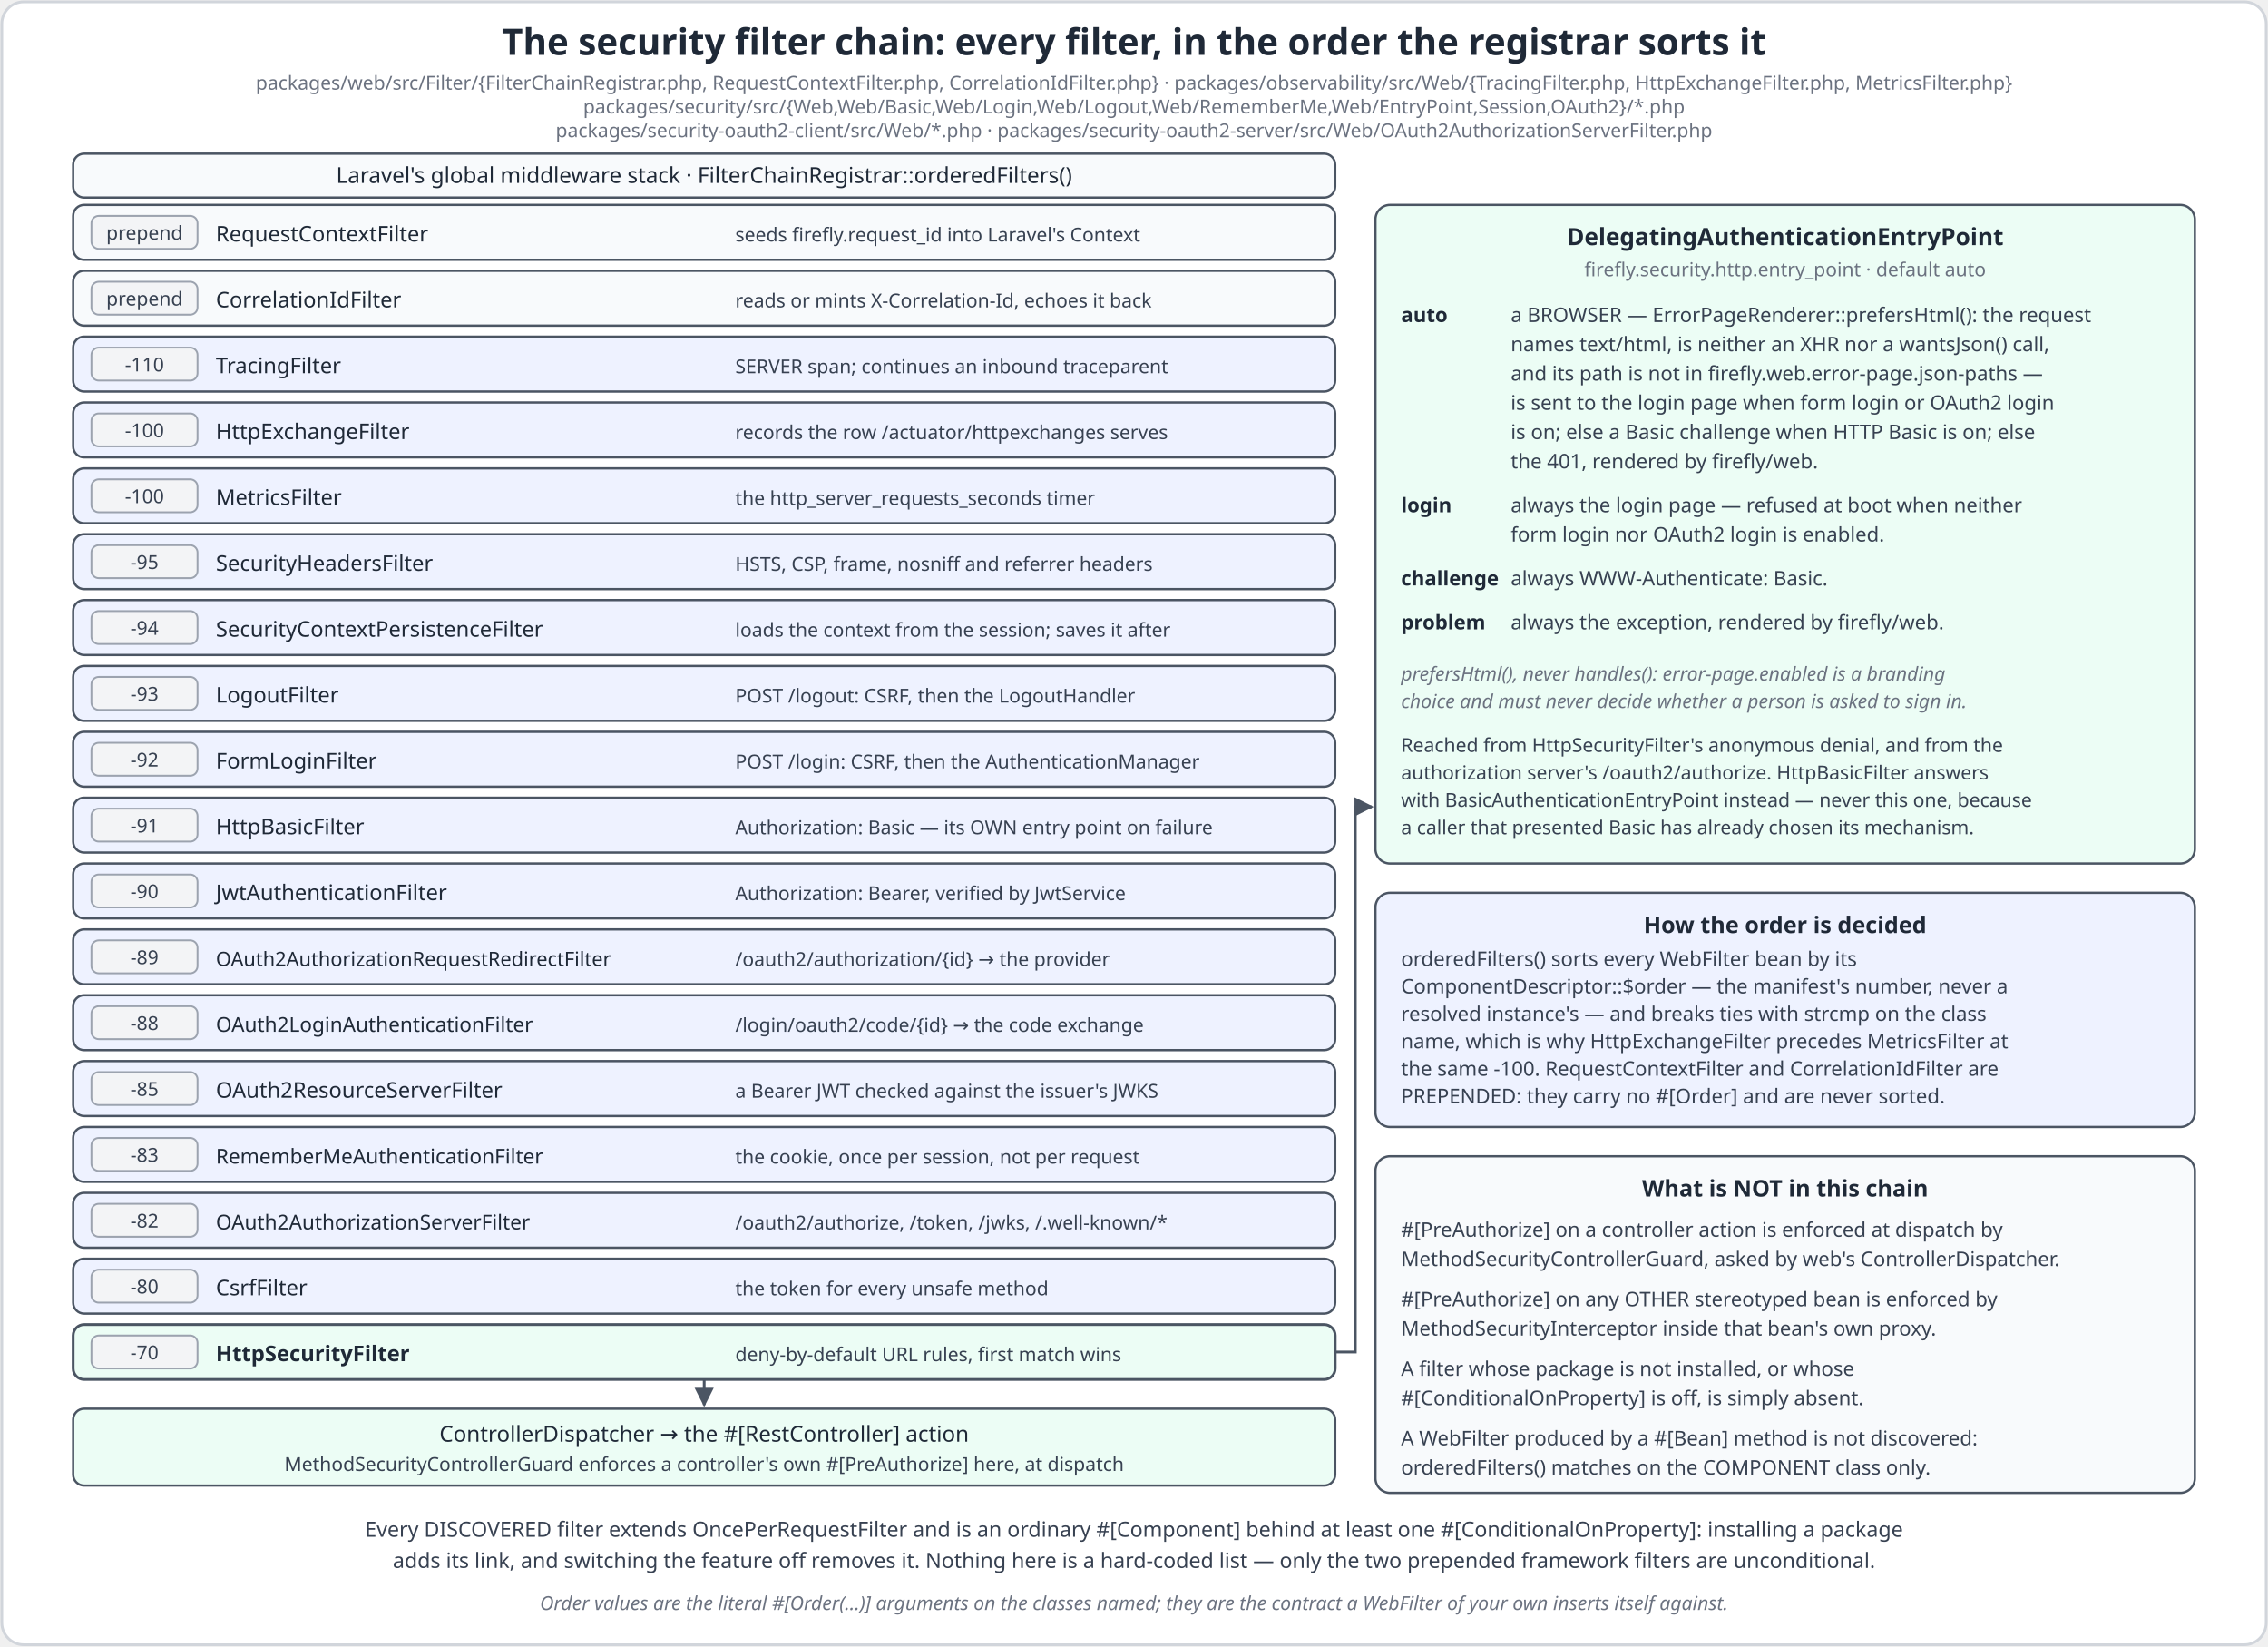
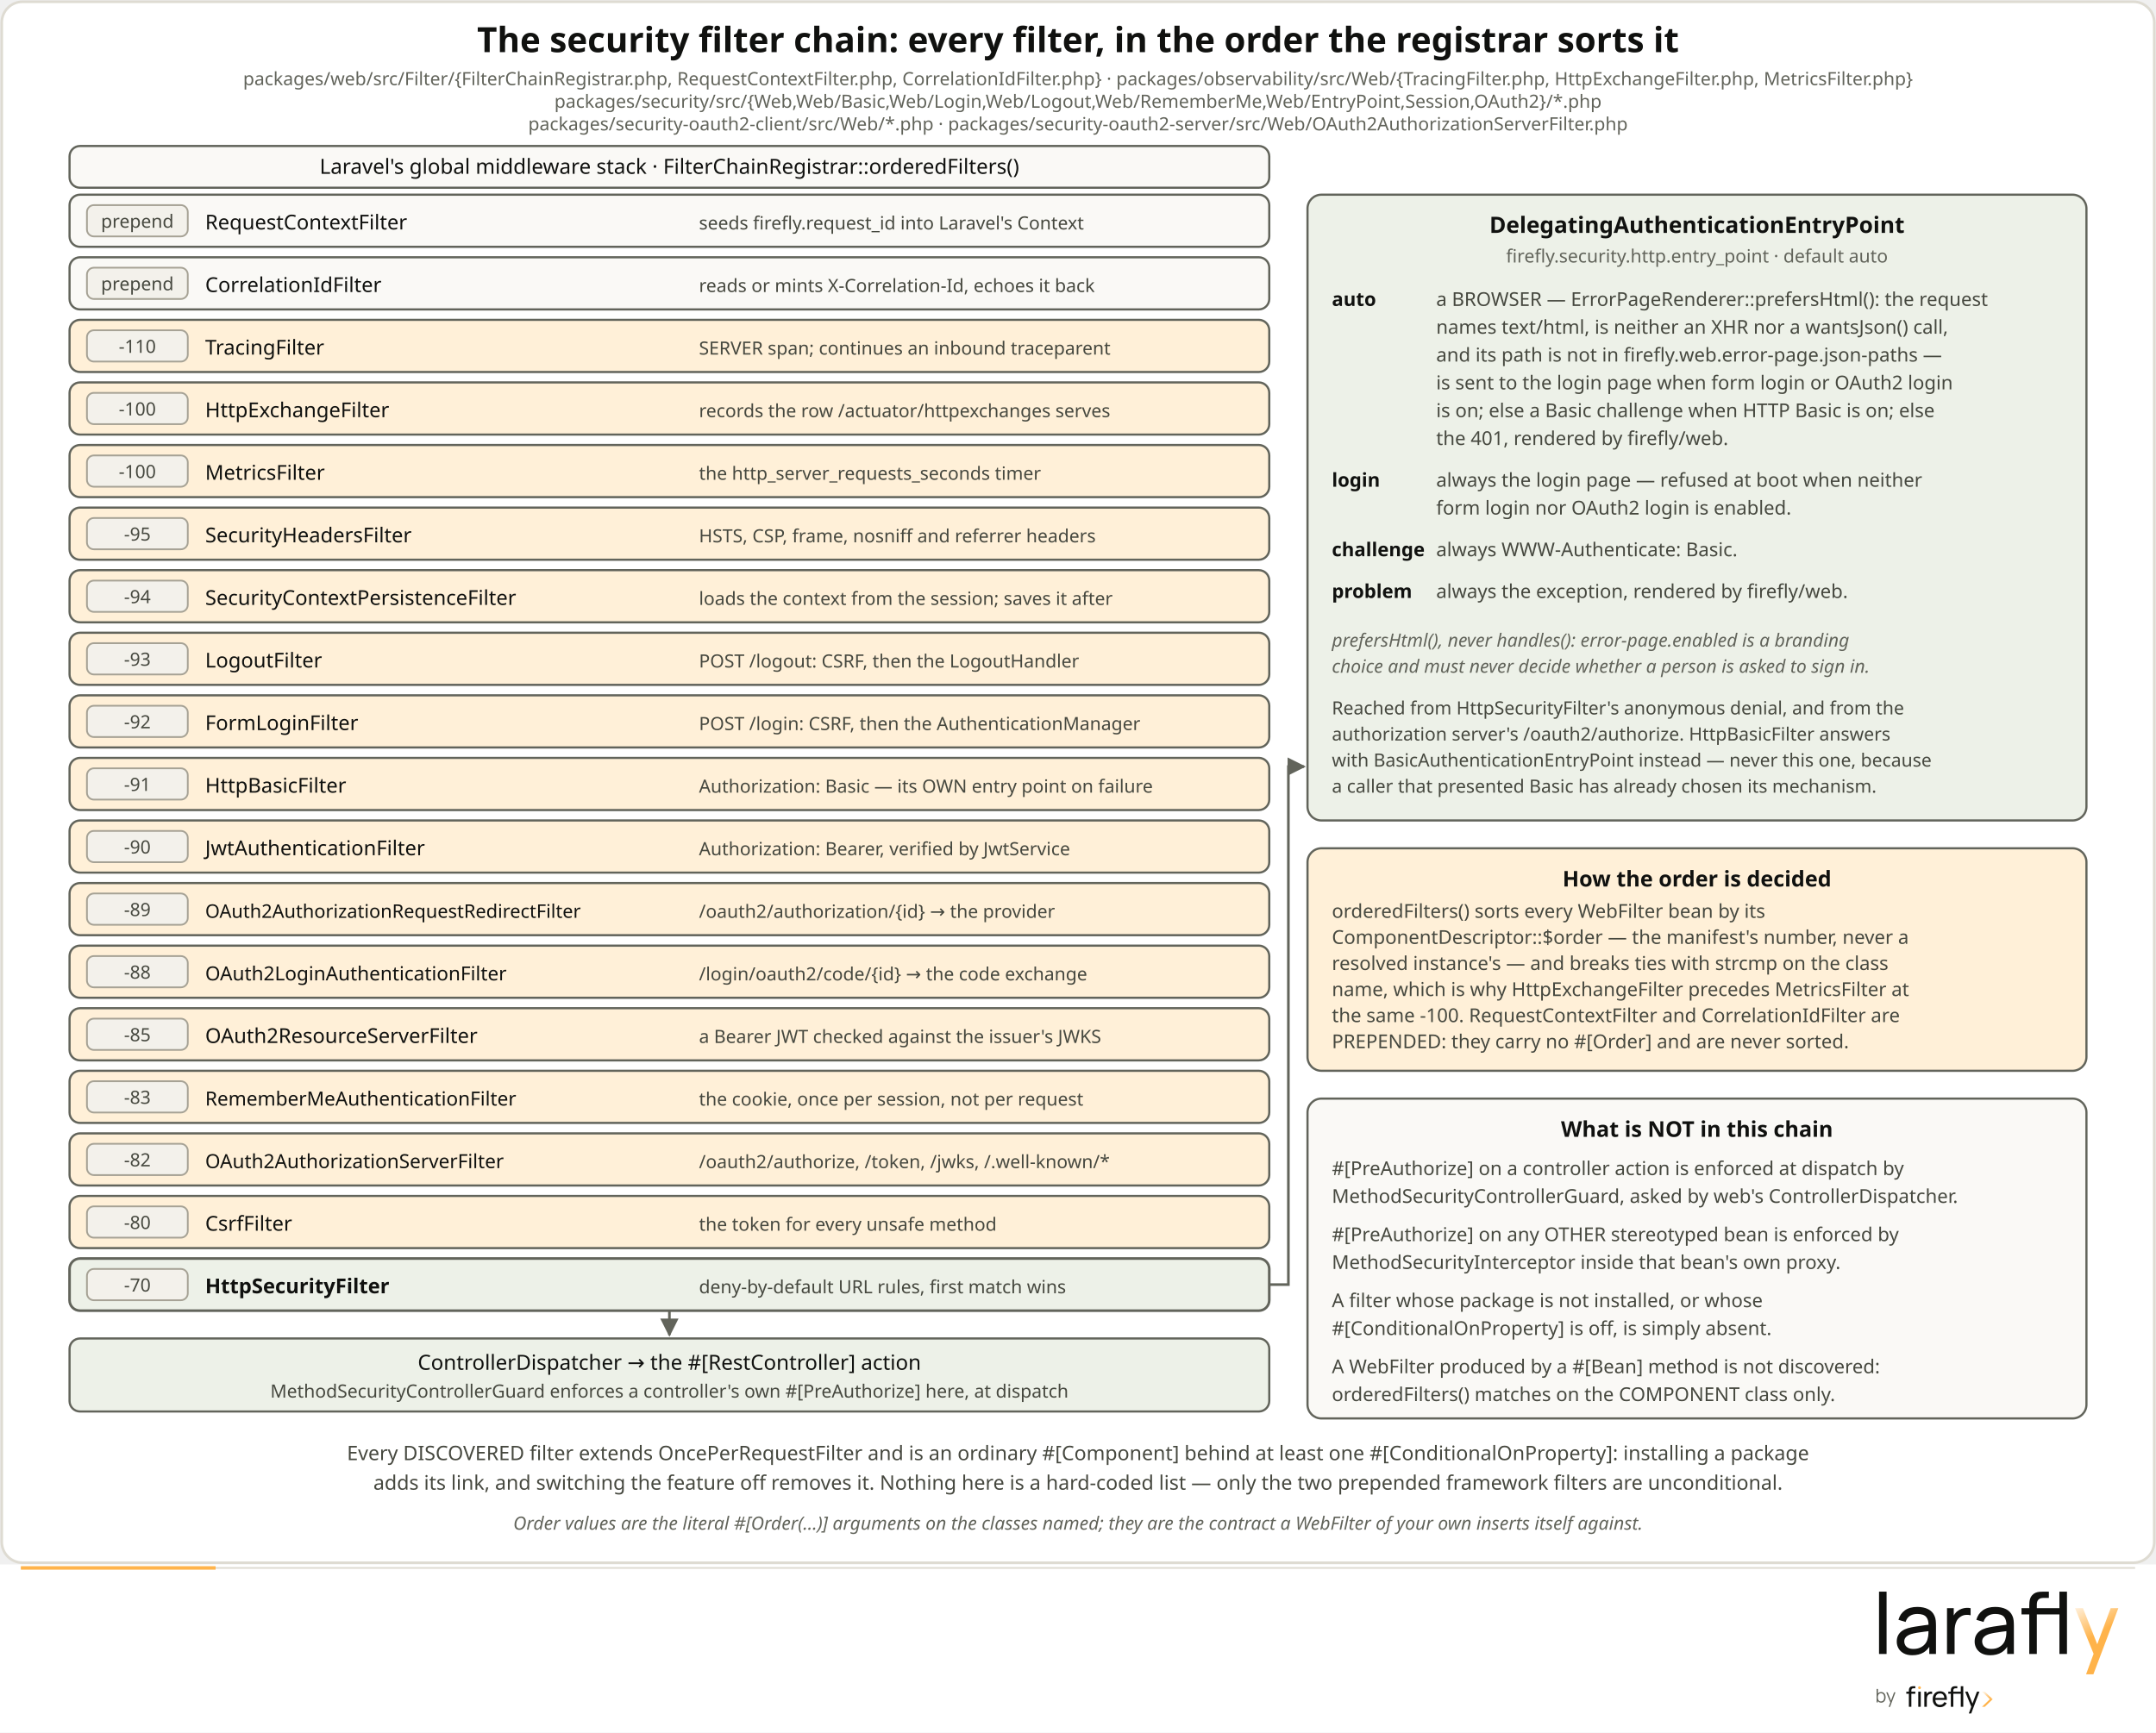
- <svg xmlns="http://www.w3.org/2000/svg" viewBox="0 0 1240 900" font-family="sans-serif">
+ <svg xmlns="http://www.w3.org/2000/svg" viewBox="0 0 1240 996.72" font-family="sans-serif" data-original-view-box="0 0 1240 900">
  <defs>
    <marker id="sfc-arrow" viewBox="0 0 10 10" refX="9" refY="5" markerWidth="7" markerHeight="7" orient="auto-start-reverse">
-       <path d="M0,0 L10,5 L0,10 z" fill="#4b5563" />
+       <path d="M0,0 L10,5 L0,10 z" fill="#62645b" />
    </marker>
  </defs>
-   <rect x="1" y="1" width="1238" height="898" rx="12" fill="#ffffff" stroke="#d1d5db" stroke-width="1.5" />
-   <text x="620" y="30" text-anchor="middle" font-size="20" font-weight="bold" fill="#1f2937">The security filter chain: every filter, in the order the registrar sorts it</text>
-   <text x="620" y="49" text-anchor="middle" font-size="10.5" fill="#6b7280">packages/web/src/Filter/{FilterChainRegistrar.php, RequestContextFilter.php, CorrelationIdFilter.php} · packages/observability/src/Web/{TracingFilter.php, HttpExchangeFilter.php, MetricsFilter.php}</text>
-   <text x="620" y="62" text-anchor="middle" font-size="10.5" fill="#6b7280">packages/security/src/{Web,Web/Basic,Web/Login,Web/Logout,Web/RememberMe,Web/EntryPoint,Session,OAuth2}/*.php</text>
-   <text x="620" y="75" text-anchor="middle" font-size="10.5" fill="#6b7280">packages/security-oauth2-client/src/Web/*.php · packages/security-oauth2-server/src/Web/OAuth2AuthorizationServerFilter.php</text>
-   <rect x="40" y="84" width="690" height="24" rx="6" fill="#f8fafc" stroke="#4b5563" stroke-width="1.25" />
-   <text x="385" y="100" text-anchor="middle" font-size="12" fill="#1f2937">Laravel's global middleware stack · FilterChainRegistrar::orderedFilters()</text>
-   <g font-size="11.8" fill="#1f2937">
-     <rect x="40" y="112" width="690" height="30" rx="6" fill="#f8fafc" stroke="#4b5563" stroke-width="1.25" />
-     <rect x="50" y="118" width="58" height="18" rx="4" fill="#f3f4f6" stroke="#9ca3af" />
-     <text x="79" y="131" text-anchor="middle" font-size="10.5" fill="#374151">prepend</text>
+   <rect x="1" y="1" width="1238" height="898" rx="12" fill="#ffffff" stroke="#dedbd2" stroke-width="1.5" />
+   <text x="620" y="30" text-anchor="middle" font-size="20" font-weight="bold" fill="#10110f">The security filter chain: every filter, in the order the registrar sorts it</text>
+   <text x="620" y="49" text-anchor="middle" font-size="10.5" fill="#62645b">packages/web/src/Filter/{FilterChainRegistrar.php, RequestContextFilter.php, CorrelationIdFilter.php} · packages/observability/src/Web/{TracingFilter.php, HttpExchangeFilter.php, MetricsFilter.php}</text>
+   <text x="620" y="62" text-anchor="middle" font-size="10.5" fill="#62645b">packages/security/src/{Web,Web/Basic,Web/Login,Web/Logout,Web/RememberMe,Web/EntryPoint,Session,OAuth2}/*.php</text>
+   <text x="620" y="75" text-anchor="middle" font-size="10.5" fill="#62645b">packages/security-oauth2-client/src/Web/*.php · packages/security-oauth2-server/src/Web/OAuth2AuthorizationServerFilter.php</text>
+   <rect x="40" y="84" width="690" height="24" rx="6" fill="#faf9f6" stroke="#62645b" stroke-width="1.25" />
+   <text x="385" y="100" text-anchor="middle" font-size="12" fill="#10110f">Laravel's global middleware stack · FilterChainRegistrar::orderedFilters()</text>
+   <g font-size="11.8" fill="#10110f">
+     <rect x="40" y="112" width="690" height="30" rx="6" fill="#faf9f6" stroke="#62645b" stroke-width="1.25" />
+     <rect x="50" y="118" width="58" height="18" rx="4" fill="#f3f1eb" stroke="#a6a295" />
+     <text x="79" y="131" text-anchor="middle" font-size="10.5" fill="#46483f">prepend</text>
    <text x="118" y="132" font-size="11.8">RequestContextFilter</text>
-     <text x="402" y="132" font-size="10.5" fill="#374151">seeds firefly.request_id into Laravel's Context</text>
-     <rect x="40" y="148" width="690" height="30" rx="6" fill="#f8fafc" stroke="#4b5563" stroke-width="1.25" />
-     <rect x="50" y="154" width="58" height="18" rx="4" fill="#f3f4f6" stroke="#9ca3af" />
-     <text x="79" y="167" text-anchor="middle" font-size="10.5" fill="#374151">prepend</text>
+     <text x="402" y="132" font-size="10.5" fill="#46483f">seeds firefly.request_id into Laravel's Context</text>
+     <rect x="40" y="148" width="690" height="30" rx="6" fill="#faf9f6" stroke="#62645b" stroke-width="1.25" />
+     <rect x="50" y="154" width="58" height="18" rx="4" fill="#f3f1eb" stroke="#a6a295" />
+     <text x="79" y="167" text-anchor="middle" font-size="10.5" fill="#46483f">prepend</text>
    <text x="118" y="168" font-size="11.8">CorrelationIdFilter</text>
-     <text x="402" y="168" font-size="10.5" fill="#374151">reads or mints X-Correlation-Id, echoes it back</text>
-     <rect x="40" y="184" width="690" height="30" rx="6" fill="#eef2ff" stroke="#4b5563" stroke-width="1.25" />
-     <rect x="50" y="190" width="58" height="18" rx="4" fill="#f3f4f6" stroke="#9ca3af" />
-     <text x="79" y="203" text-anchor="middle" font-size="10.5" fill="#374151">-110</text>
+     <text x="402" y="168" font-size="10.5" fill="#46483f">reads or mints X-Correlation-Id, echoes it back</text>
+     <rect x="40" y="184" width="690" height="30" rx="6" fill="#fff0d8" stroke="#62645b" stroke-width="1.25" />
+     <rect x="50" y="190" width="58" height="18" rx="4" fill="#f3f1eb" stroke="#a6a295" />
+     <text x="79" y="203" text-anchor="middle" font-size="10.5" fill="#46483f">-110</text>
    <text x="118" y="204" font-size="11.8">TracingFilter</text>
-     <text x="402" y="204" font-size="10.5" fill="#374151">SERVER span; continues an inbound traceparent</text>
-     <rect x="40" y="220" width="690" height="30" rx="6" fill="#eef2ff" stroke="#4b5563" stroke-width="1.25" />
-     <rect x="50" y="226" width="58" height="18" rx="4" fill="#f3f4f6" stroke="#9ca3af" />
-     <text x="79" y="239" text-anchor="middle" font-size="10.5" fill="#374151">-100</text>
+     <text x="402" y="204" font-size="10.5" fill="#46483f">SERVER span; continues an inbound traceparent</text>
+     <rect x="40" y="220" width="690" height="30" rx="6" fill="#fff0d8" stroke="#62645b" stroke-width="1.25" />
+     <rect x="50" y="226" width="58" height="18" rx="4" fill="#f3f1eb" stroke="#a6a295" />
+     <text x="79" y="239" text-anchor="middle" font-size="10.5" fill="#46483f">-100</text>
    <text x="118" y="240" font-size="11.8">HttpExchangeFilter</text>
-     <text x="402" y="240" font-size="10.5" fill="#374151">records the row /actuator/httpexchanges serves</text>
-     <rect x="40" y="256" width="690" height="30" rx="6" fill="#eef2ff" stroke="#4b5563" stroke-width="1.25" />
-     <rect x="50" y="262" width="58" height="18" rx="4" fill="#f3f4f6" stroke="#9ca3af" />
-     <text x="79" y="275" text-anchor="middle" font-size="10.5" fill="#374151">-100</text>
+     <text x="402" y="240" font-size="10.5" fill="#46483f">records the row /actuator/httpexchanges serves</text>
+     <rect x="40" y="256" width="690" height="30" rx="6" fill="#fff0d8" stroke="#62645b" stroke-width="1.25" />
+     <rect x="50" y="262" width="58" height="18" rx="4" fill="#f3f1eb" stroke="#a6a295" />
+     <text x="79" y="275" text-anchor="middle" font-size="10.5" fill="#46483f">-100</text>
    <text x="118" y="276" font-size="11.8">MetricsFilter</text>
-     <text x="402" y="276" font-size="10.5" fill="#374151">the http_server_requests_seconds timer</text>
-     <rect x="40" y="292" width="690" height="30" rx="6" fill="#eef2ff" stroke="#4b5563" stroke-width="1.25" />
-     <rect x="50" y="298" width="58" height="18" rx="4" fill="#f3f4f6" stroke="#9ca3af" />
-     <text x="79" y="311" text-anchor="middle" font-size="10.5" fill="#374151">-95</text>
+     <text x="402" y="276" font-size="10.5" fill="#46483f">the http_server_requests_seconds timer</text>
+     <rect x="40" y="292" width="690" height="30" rx="6" fill="#fff0d8" stroke="#62645b" stroke-width="1.25" />
+     <rect x="50" y="298" width="58" height="18" rx="4" fill="#f3f1eb" stroke="#a6a295" />
+     <text x="79" y="311" text-anchor="middle" font-size="10.5" fill="#46483f">-95</text>
    <text x="118" y="312" font-size="11.8">SecurityHeadersFilter</text>
-     <text x="402" y="312" font-size="10.5" fill="#374151">HSTS, CSP, frame, nosniff and referrer headers</text>
-     <rect x="40" y="328" width="690" height="30" rx="6" fill="#eef2ff" stroke="#4b5563" stroke-width="1.25" />
-     <rect x="50" y="334" width="58" height="18" rx="4" fill="#f3f4f6" stroke="#9ca3af" />
-     <text x="79" y="347" text-anchor="middle" font-size="10.5" fill="#374151">-94</text>
+     <text x="402" y="312" font-size="10.5" fill="#46483f">HSTS, CSP, frame, nosniff and referrer headers</text>
+     <rect x="40" y="328" width="690" height="30" rx="6" fill="#fff0d8" stroke="#62645b" stroke-width="1.25" />
+     <rect x="50" y="334" width="58" height="18" rx="4" fill="#f3f1eb" stroke="#a6a295" />
+     <text x="79" y="347" text-anchor="middle" font-size="10.5" fill="#46483f">-94</text>
    <text x="118" y="348" font-size="11.8">SecurityContextPersistenceFilter</text>
-     <text x="402" y="348" font-size="10.5" fill="#374151">loads the context from the session; saves it after</text>
-     <rect x="40" y="364" width="690" height="30" rx="6" fill="#eef2ff" stroke="#4b5563" stroke-width="1.25" />
-     <rect x="50" y="370" width="58" height="18" rx="4" fill="#f3f4f6" stroke="#9ca3af" />
-     <text x="79" y="383" text-anchor="middle" font-size="10.5" fill="#374151">-93</text>
+     <text x="402" y="348" font-size="10.5" fill="#46483f">loads the context from the session; saves it after</text>
+     <rect x="40" y="364" width="690" height="30" rx="6" fill="#fff0d8" stroke="#62645b" stroke-width="1.25" />
+     <rect x="50" y="370" width="58" height="18" rx="4" fill="#f3f1eb" stroke="#a6a295" />
+     <text x="79" y="383" text-anchor="middle" font-size="10.5" fill="#46483f">-93</text>
    <text x="118" y="384" font-size="11.8">LogoutFilter</text>
-     <text x="402" y="384" font-size="10.5" fill="#374151">POST /logout: CSRF, then the LogoutHandler</text>
-     <rect x="40" y="400" width="690" height="30" rx="6" fill="#eef2ff" stroke="#4b5563" stroke-width="1.25" />
-     <rect x="50" y="406" width="58" height="18" rx="4" fill="#f3f4f6" stroke="#9ca3af" />
-     <text x="79" y="419" text-anchor="middle" font-size="10.5" fill="#374151">-92</text>
+     <text x="402" y="384" font-size="10.5" fill="#46483f">POST /logout: CSRF, then the LogoutHandler</text>
+     <rect x="40" y="400" width="690" height="30" rx="6" fill="#fff0d8" stroke="#62645b" stroke-width="1.25" />
+     <rect x="50" y="406" width="58" height="18" rx="4" fill="#f3f1eb" stroke="#a6a295" />
+     <text x="79" y="419" text-anchor="middle" font-size="10.5" fill="#46483f">-92</text>
    <text x="118" y="420" font-size="11.8">FormLoginFilter</text>
-     <text x="402" y="420" font-size="10.5" fill="#374151">POST /login: CSRF, then the AuthenticationManager</text>
-     <rect x="40" y="436" width="690" height="30" rx="6" fill="#eef2ff" stroke="#4b5563" stroke-width="1.25" />
-     <rect x="50" y="442" width="58" height="18" rx="4" fill="#f3f4f6" stroke="#9ca3af" />
-     <text x="79" y="455" text-anchor="middle" font-size="10.5" fill="#374151">-91</text>
+     <text x="402" y="420" font-size="10.5" fill="#46483f">POST /login: CSRF, then the AuthenticationManager</text>
+     <rect x="40" y="436" width="690" height="30" rx="6" fill="#fff0d8" stroke="#62645b" stroke-width="1.25" />
+     <rect x="50" y="442" width="58" height="18" rx="4" fill="#f3f1eb" stroke="#a6a295" />
+     <text x="79" y="455" text-anchor="middle" font-size="10.5" fill="#46483f">-91</text>
    <text x="118" y="456" font-size="11.8">HttpBasicFilter</text>
-     <text x="402" y="456" font-size="10.5" fill="#374151">Authorization: Basic — its OWN entry point on failure</text>
-     <rect x="40" y="472" width="690" height="30" rx="6" fill="#eef2ff" stroke="#4b5563" stroke-width="1.25" />
-     <rect x="50" y="478" width="58" height="18" rx="4" fill="#f3f4f6" stroke="#9ca3af" />
-     <text x="79" y="491" text-anchor="middle" font-size="10.5" fill="#374151">-90</text>
+     <text x="402" y="456" font-size="10.5" fill="#46483f">Authorization: Basic — its OWN entry point on failure</text>
+     <rect x="40" y="472" width="690" height="30" rx="6" fill="#fff0d8" stroke="#62645b" stroke-width="1.25" />
+     <rect x="50" y="478" width="58" height="18" rx="4" fill="#f3f1eb" stroke="#a6a295" />
+     <text x="79" y="491" text-anchor="middle" font-size="10.5" fill="#46483f">-90</text>
    <text x="118" y="492" font-size="11.8">JwtAuthenticationFilter</text>
-     <text x="402" y="492" font-size="10.5" fill="#374151">Authorization: Bearer, verified by JwtService</text>
-     <rect x="40" y="508" width="690" height="30" rx="6" fill="#eef2ff" stroke="#4b5563" stroke-width="1.25" />
-     <rect x="50" y="514" width="58" height="18" rx="4" fill="#f3f4f6" stroke="#9ca3af" />
-     <text x="79" y="527" text-anchor="middle" font-size="10.5" fill="#374151">-89</text>
+     <text x="402" y="492" font-size="10.5" fill="#46483f">Authorization: Bearer, verified by JwtService</text>
+     <rect x="40" y="508" width="690" height="30" rx="6" fill="#fff0d8" stroke="#62645b" stroke-width="1.25" />
+     <rect x="50" y="514" width="58" height="18" rx="4" fill="#f3f1eb" stroke="#a6a295" />
+     <text x="79" y="527" text-anchor="middle" font-size="10.5" fill="#46483f">-89</text>
    <text x="118" y="528" font-size="10.8">OAuth2AuthorizationRequestRedirectFilter</text>
-     <text x="402" y="528" font-size="10.5" fill="#374151">/oauth2/authorization/{id} → the provider</text>
-     <rect x="40" y="544" width="690" height="30" rx="6" fill="#eef2ff" stroke="#4b5563" stroke-width="1.25" />
-     <rect x="50" y="550" width="58" height="18" rx="4" fill="#f3f4f6" stroke="#9ca3af" />
-     <text x="79" y="563" text-anchor="middle" font-size="10.5" fill="#374151">-88</text>
+     <text x="402" y="528" font-size="10.5" fill="#46483f">/oauth2/authorization/{id} → the provider</text>
+     <rect x="40" y="544" width="690" height="30" rx="6" fill="#fff0d8" stroke="#62645b" stroke-width="1.25" />
+     <rect x="50" y="550" width="58" height="18" rx="4" fill="#f3f1eb" stroke="#a6a295" />
+     <text x="79" y="563" text-anchor="middle" font-size="10.5" fill="#46483f">-88</text>
    <text x="118" y="564" font-size="11.2">OAuth2LoginAuthenticationFilter</text>
-     <text x="402" y="564" font-size="10.5" fill="#374151">/login/oauth2/code/{id} → the code exchange</text>
-     <rect x="40" y="580" width="690" height="30" rx="6" fill="#eef2ff" stroke="#4b5563" stroke-width="1.25" />
-     <rect x="50" y="586" width="58" height="18" rx="4" fill="#f3f4f6" stroke="#9ca3af" />
-     <text x="79" y="599" text-anchor="middle" font-size="10.5" fill="#374151">-85</text>
+     <text x="402" y="564" font-size="10.5" fill="#46483f">/login/oauth2/code/{id} → the code exchange</text>
+     <rect x="40" y="580" width="690" height="30" rx="6" fill="#fff0d8" stroke="#62645b" stroke-width="1.25" />
+     <rect x="50" y="586" width="58" height="18" rx="4" fill="#f3f1eb" stroke="#a6a295" />
+     <text x="79" y="599" text-anchor="middle" font-size="10.5" fill="#46483f">-85</text>
    <text x="118" y="600" font-size="11.8">OAuth2ResourceServerFilter</text>
-     <text x="402" y="600" font-size="10.5" fill="#374151">a Bearer JWT checked against the issuer's JWKS</text>
-     <rect x="40" y="616" width="690" height="30" rx="6" fill="#eef2ff" stroke="#4b5563" stroke-width="1.25" />
-     <rect x="50" y="622" width="58" height="18" rx="4" fill="#f3f4f6" stroke="#9ca3af" />
-     <text x="79" y="635" text-anchor="middle" font-size="10.5" fill="#374151">-83</text>
+     <text x="402" y="600" font-size="10.5" fill="#46483f">a Bearer JWT checked against the issuer's JWKS</text>
+     <rect x="40" y="616" width="690" height="30" rx="6" fill="#fff0d8" stroke="#62645b" stroke-width="1.25" />
+     <rect x="50" y="622" width="58" height="18" rx="4" fill="#f3f1eb" stroke="#a6a295" />
+     <text x="79" y="635" text-anchor="middle" font-size="10.5" fill="#46483f">-83</text>
    <text x="118" y="636" font-size="11.2">RememberMeAuthenticationFilter</text>
-     <text x="402" y="636" font-size="10.5" fill="#374151">the cookie, once per session, not per request</text>
-     <rect x="40" y="652" width="690" height="30" rx="6" fill="#eef2ff" stroke="#4b5563" stroke-width="1.25" />
-     <rect x="50" y="658" width="58" height="18" rx="4" fill="#f3f4f6" stroke="#9ca3af" />
-     <text x="79" y="671" text-anchor="middle" font-size="10.5" fill="#374151">-82</text>
+     <text x="402" y="636" font-size="10.5" fill="#46483f">the cookie, once per session, not per request</text>
+     <rect x="40" y="652" width="690" height="30" rx="6" fill="#fff0d8" stroke="#62645b" stroke-width="1.25" />
+     <rect x="50" y="658" width="58" height="18" rx="4" fill="#f3f1eb" stroke="#a6a295" />
+     <text x="79" y="671" text-anchor="middle" font-size="10.5" fill="#46483f">-82</text>
    <text x="118" y="672" font-size="11.2">OAuth2AuthorizationServerFilter</text>
-     <text x="402" y="672" font-size="10.5" fill="#374151">/oauth2/authorize, /token, /jwks, /.well-known/*</text>
-     <rect x="40" y="688" width="690" height="30" rx="6" fill="#eef2ff" stroke="#4b5563" stroke-width="1.25" />
-     <rect x="50" y="694" width="58" height="18" rx="4" fill="#f3f4f6" stroke="#9ca3af" />
-     <text x="79" y="707" text-anchor="middle" font-size="10.5" fill="#374151">-80</text>
+     <text x="402" y="672" font-size="10.5" fill="#46483f">/oauth2/authorize, /token, /jwks, /.well-known/*</text>
+     <rect x="40" y="688" width="690" height="30" rx="6" fill="#fff0d8" stroke="#62645b" stroke-width="1.25" />
+     <rect x="50" y="694" width="58" height="18" rx="4" fill="#f3f1eb" stroke="#a6a295" />
+     <text x="79" y="707" text-anchor="middle" font-size="10.5" fill="#46483f">-80</text>
    <text x="118" y="708" font-size="11.8">CsrfFilter</text>
-     <text x="402" y="708" font-size="10.5" fill="#374151">the token for every unsafe method</text>
-     <rect x="40" y="724" width="690" height="30" rx="6" fill="#ecfdf5" stroke="#4b5563" stroke-width="1.5" />
-     <rect x="50" y="730" width="58" height="18" rx="4" fill="#f3f4f6" stroke="#9ca3af" />
-     <text x="79" y="743" text-anchor="middle" font-size="10.5" fill="#374151">-70</text>
+     <text x="402" y="708" font-size="10.5" fill="#46483f">the token for every unsafe method</text>
+     <rect x="40" y="724" width="690" height="30" rx="6" fill="#edf1e8" stroke="#62645b" stroke-width="1.5" />
+     <rect x="50" y="730" width="58" height="18" rx="4" fill="#f3f1eb" stroke="#a6a295" />
+     <text x="79" y="743" text-anchor="middle" font-size="10.5" fill="#46483f">-70</text>
    <text x="118" y="744" font-size="11.8" font-weight="bold">HttpSecurityFilter</text>
-     <text x="402" y="744" font-size="10.5" fill="#374151">deny-by-default URL rules, first match wins</text>
-   </g>
-   <line x1="385" y1="754" x2="385" y2="768" stroke="#4b5563" stroke-width="1.5" marker-end="url(#sfc-arrow)" />
-   <rect x="40" y="770" width="690" height="42" rx="6" fill="#ecfdf5" stroke="#4b5563" stroke-width="1.25" />
-   <text x="385" y="788" text-anchor="middle" font-size="12" fill="#1f2937">ControllerDispatcher → the #[RestController] action</text>
-   <text x="385" y="804" text-anchor="middle" font-size="10.5" fill="#374151">MethodSecurityControllerGuard enforces a controller's own #[PreAuthorize] here, at dispatch</text>
-   <polyline points="730,739 741,739 741,441 750,441" fill="none" stroke="#4b5563" stroke-width="1.5" marker-end="url(#sfc-arrow)" />
-   <rect x="752" y="112" width="448" height="360" rx="8" fill="#ecfdf5" stroke="#4b5563" stroke-width="1.25" />
-   <text x="976" y="134" text-anchor="middle" font-size="13" font-weight="bold" fill="#1f2937">DelegatingAuthenticationEntryPoint</text>
-   <text x="976" y="151" text-anchor="middle" font-size="10.5" fill="#6b7280">firefly.security.http.entry_point · default auto</text>
-   <g font-size="11" fill="#374151">
-     <text x="766" y="176" font-weight="bold" fill="#1f2937">auto</text>
+     <text x="402" y="744" font-size="10.5" fill="#46483f">deny-by-default URL rules, first match wins</text>
+   </g>
+   <line x1="385" y1="754" x2="385" y2="768" stroke="#62645b" stroke-width="1.5" marker-end="url(#sfc-arrow)" />
+   <rect x="40" y="770" width="690" height="42" rx="6" fill="#edf1e8" stroke="#62645b" stroke-width="1.25" />
+   <text x="385" y="788" text-anchor="middle" font-size="12" fill="#10110f">ControllerDispatcher → the #[RestController] action</text>
+   <text x="385" y="804" text-anchor="middle" font-size="10.5" fill="#46483f">MethodSecurityControllerGuard enforces a controller's own #[PreAuthorize] here, at dispatch</text>
+   <polyline points="730,739 741,739 741,441 750,441" fill="none" stroke="#62645b" stroke-width="1.5" marker-end="url(#sfc-arrow)" />
+   <rect x="752" y="112" width="448" height="360" rx="8" fill="#edf1e8" stroke="#62645b" stroke-width="1.25" />
+   <text x="976" y="134" text-anchor="middle" font-size="13" font-weight="bold" fill="#10110f">DelegatingAuthenticationEntryPoint</text>
+   <text x="976" y="151" text-anchor="middle" font-size="10.5" fill="#62645b">firefly.security.http.entry_point · default auto</text>
+   <g font-size="11" fill="#46483f">
+     <text x="766" y="176" font-weight="bold" fill="#10110f">auto</text>
    <text x="826" y="176">a BROWSER — ErrorPageRenderer::prefersHtml(): the request</text>
    <text x="826" y="192">names text/html, is neither an XHR nor a wantsJson() call,</text>
    <text x="826" y="208">and its path is not in firefly.web.error-page.json-paths —</text>
    <text x="826" y="224">is sent to the login page when form login or OAuth2 login</text>
    <text x="826" y="240">is on; else a Basic challenge when HTTP Basic is on; else</text>
    <text x="826" y="256">the 401, rendered by firefly/web.</text>
-     <text x="766" y="280" font-weight="bold" fill="#1f2937">login</text>
+     <text x="766" y="280" font-weight="bold" fill="#10110f">login</text>
    <text x="826" y="280">always the login page — refused at boot when neither</text>
    <text x="826" y="296">form login nor OAuth2 login is enabled.</text>
-     <text x="766" y="320" font-weight="bold" fill="#1f2937">challenge</text>
+     <text x="766" y="320" font-weight="bold" fill="#10110f">challenge</text>
    <text x="826" y="320">always WWW-Authenticate: Basic.</text>
-     <text x="766" y="344" font-weight="bold" fill="#1f2937">problem</text>
+     <text x="766" y="344" font-weight="bold" fill="#10110f">problem</text>
    <text x="826" y="344">always the exception, rendered by firefly/web.</text>
  </g>
-   <text x="766" y="372" font-size="10.5" fill="#6b7280" font-style="italic">prefersHtml(), never handles(): error-page.enabled is a branding</text>
-   <text x="766" y="387" font-size="10.5" fill="#6b7280" font-style="italic">choice and must never decide whether a person is asked to sign in.</text>
-   <text x="766" y="411" font-size="10.5" fill="#374151">Reached from HttpSecurityFilter's anonymous denial, and from the</text>
-   <text x="766" y="426" font-size="10.5" fill="#374151">authorization server's /oauth2/authorize. HttpBasicFilter answers</text>
-   <text x="766" y="441" font-size="10.5" fill="#374151">with BasicAuthenticationEntryPoint instead — never this one, because</text>
-   <text x="766" y="456" font-size="10.5" fill="#374151">a caller that presented Basic has already chosen its mechanism.</text>
-   <rect x="752" y="488" width="448" height="128" rx="8" fill="#eef2ff" stroke="#4b5563" stroke-width="1.25" />
-   <text x="976" y="510" text-anchor="middle" font-size="12.5" font-weight="bold" fill="#1f2937">How the order is decided</text>
-   <g font-size="11" fill="#374151">
+   <text x="766" y="372" font-size="10.5" fill="#62645b" font-style="italic">prefersHtml(), never handles(): error-page.enabled is a branding</text>
+   <text x="766" y="387" font-size="10.5" fill="#62645b" font-style="italic">choice and must never decide whether a person is asked to sign in.</text>
+   <text x="766" y="411" font-size="10.5" fill="#46483f">Reached from HttpSecurityFilter's anonymous denial, and from the</text>
+   <text x="766" y="426" font-size="10.5" fill="#46483f">authorization server's /oauth2/authorize. HttpBasicFilter answers</text>
+   <text x="766" y="441" font-size="10.5" fill="#46483f">with BasicAuthenticationEntryPoint instead — never this one, because</text>
+   <text x="766" y="456" font-size="10.5" fill="#46483f">a caller that presented Basic has already chosen its mechanism.</text>
+   <rect x="752" y="488" width="448" height="128" rx="8" fill="#fff0d8" stroke="#62645b" stroke-width="1.25" />
+   <text x="976" y="510" text-anchor="middle" font-size="12.5" font-weight="bold" fill="#10110f">How the order is decided</text>
+   <g font-size="11" fill="#46483f">
    <text x="766" y="528">orderedFilters() sorts every WebFilter bean by its</text>
    <text x="766" y="543">ComponentDescriptor::$order — the manifest's number, never a</text>
    <text x="766" y="558">resolved instance's — and breaks ties with strcmp on the class</text>
    <text x="766" y="573">name, which is why HttpExchangeFilter precedes MetricsFilter at</text>
    <text x="766" y="588">the same -100. RequestContextFilter and CorrelationIdFilter are</text>
    <text x="766" y="603">PREPENDED: they carry no #[Order] and are never sorted.</text>
  </g>
-   <rect x="752" y="632" width="448" height="184" rx="8" fill="#f8fafc" stroke="#4b5563" stroke-width="1.25" />
-   <text x="976" y="654" text-anchor="middle" font-size="12.5" font-weight="bold" fill="#1f2937">What is NOT in this chain</text>
-   <g font-size="11" fill="#374151">
+   <rect x="752" y="632" width="448" height="184" rx="8" fill="#faf9f6" stroke="#62645b" stroke-width="1.25" />
+   <text x="976" y="654" text-anchor="middle" font-size="12.5" font-weight="bold" fill="#10110f">What is NOT in this chain</text>
+   <g font-size="11" fill="#46483f">
    <text x="766" y="676">#[PreAuthorize] on a controller action is enforced at dispatch by</text>
    <text x="766" y="692">MethodSecurityControllerGuard, asked by web's ControllerDispatcher.</text>
    <text x="766" y="714">#[PreAuthorize] on any OTHER stereotyped bean is enforced by</text>
    <text x="766" y="730">MethodSecurityInterceptor inside that bean's own proxy.</text>
    <text x="766" y="752">A filter whose package is not installed, or whose</text>
    <text x="766" y="768">#[ConditionalOnProperty] is off, is simply absent.</text>
    <text x="766" y="790">A WebFilter produced by a #[Bean] method is not discovered:</text>
    <text x="766" y="806">orderedFilters() matches on the COMPONENT class only.</text>
  </g>
-   <text x="620" y="840" text-anchor="middle" font-size="11.5" fill="#374151">Every DISCOVERED filter extends OncePerRequestFilter and is an ordinary #[Component] behind at least one #[ConditionalOnProperty]: installing a package</text>
-   <text x="620" y="857" text-anchor="middle" font-size="11.5" fill="#374151">adds its link, and switching the feature off removes it. Nothing here is a hard-coded list — only the two prepended framework filters are unconditional.</text>
-   <text x="620" y="880" text-anchor="middle" font-size="10.5" fill="#6b7280" font-style="italic">Order values are the literal #[Order(...)] arguments on the classes named; they are the contract a WebFilter of your own inserts itself against.</text>
+   <text x="620" y="840" text-anchor="middle" font-size="11.5" fill="#46483f">Every DISCOVERED filter extends OncePerRequestFilter and is an ordinary #[Component] behind at least one #[ConditionalOnProperty]: installing a package</text>
+   <text x="620" y="857" text-anchor="middle" font-size="11.5" fill="#46483f">adds its link, and switching the feature off removes it. Nothing here is a hard-coded list — only the two prepended framework filters are unconditional.</text>
+   <text x="620" y="880" text-anchor="middle" font-size="10.5" fill="#62645b" font-style="italic">Order values are the literal #[Order(...)] arguments on the classes named; they are the contract a WebFilter of your own inserts itself against.</text>
+   <g data-framework-brand="2026-10-08" aria-hidden="true">
+     <rect x="0" y="900" width="1240" height="96.72" fill="#ffffff" />
+     <path d="M12 902H1228" stroke="#dedbd2" stroke-width="1" />
+     <path d="M12 902H124" stroke="#ffb34a" stroke-width="2" />
+     <svg width="158.17" height="84.32" viewBox="0 0 453.96 242" x="1069.83" y="906.2" aria-hidden="true">
+       <g fill="#10110f" transform="translate(20 130) scale(0.07 -0.07)">
+         <g transform="translate(0 0)">
+           <path d="M160 0L160 1470L338 1470L338 0Z" />
+         </g>
+         <g transform="translate(498 0)">
+           <path d="M447 -30Q326 -30 244.5 14.5Q163 59 121.5 132Q80 205 80 292Q80 377 112.5 439.5Q145 502 204 543.5Q263 585 345 609Q422 630 517.5 645.5Q613 661 711 674Q773 682 830 690Q827 813 773 875Q712 944 564 944Q466 944 392.5 899.5Q319 855 289 755L120 806Q159 948 271 1029Q383 1110 566 1110Q713 1110 818.5 1057.5Q924 1005 970 899Q993 849 999 790.5Q1005 732 1005 668L1005 0L847 0L847 168Q793 86 714 37Q604 -30 447 -30ZM474 119Q570 119 640.5 153.5Q711 188 754 244.5Q797 301 810 368Q825 418 827 480Q827 513 828 538Q773 531 719 524Q635 513 560 500.5Q485 488 425 471Q381 457 342.5 435Q304 413 280.5 378.5Q257 344 257 293Q257 249 279.5 209Q302 169 349.5 144Q397 119 474 119Z" />
+         </g>
+         <g transform="translate(1623 0)">
+           <path d="M140 0L140 1080L299 1080L299 908Q310 927 323 945Q353 987 391 1014Q433 1048 486 1066Q539 1084 594 1087.5Q649 1091 697 1080L697 913Q641 928 574 921Q507 914 450 872Q398 835 369.5 782Q341 729 330 667.5Q319 606 319 542L319 0Z" />
+         </g>
+         <g transform="translate(2335 0)">
+           <path d="M447 -30Q326 -30 244.5 14.5Q163 59 121.5 132Q80 205 80 292Q80 377 112.5 439.5Q145 502 204 543.5Q263 585 345 609Q422 630 517.5 645.5Q613 661 711 674Q773 682 830 690Q827 813 773 875Q712 944 564 944Q466 944 392.5 899.5Q319 855 289 755L120 806Q159 948 271 1029Q383 1110 566 1110Q713 1110 818.5 1057.5Q924 1005 970 899Q993 849 999 790.5Q1005 732 1005 668L1005 0L847 0L847 168Q793 86 714 37Q604 -30 447 -30ZM474 119Q570 119 640.5 153.5Q711 188 754 244.5Q797 301 810 368Q825 418 827 480Q827 513 828 538Q773 531 719 524Q635 513 560 500.5Q485 488 425 471Q381 457 342.5 435Q304 413 280.5 378.5Q257 344 257 293Q257 249 279.5 209Q302 169 349.5 144Q397 119 474 119Z" />
+         </g>
+         <g transform="translate(3460 0)">
+           <path d="M243 0L243 933L60 933L60 1080L243 1080L243 1139Q243 1181 247 1224.5Q251 1268 265 1309.5Q279 1351 311 1386Q348 1427 392 1444.5Q436 1462 481.5 1466Q527 1470 568 1470L705 1470L705 1322L578 1322Q499 1322 460 1283.5Q421 1245 421 1167L421 1080L954 1080L954 1470L1132 1470L1132 0L954 0L954 933L421 933L421 0Z" />
+         </g>
+         <g transform="translate(4752 0)">
+           <g data-family-terminal="trail-y">
+             <defs>
+               <linearGradient id="brand-a0ac1ea1a0-logo-family-larafly-20-130-140" gradientUnits="userSpaceOnUse" x1="30" y1="1080" x2="554" y2="230">
+                 <stop offset="0" stop-color="#ffb34a" stop-opacity="0.2" />
+                 <stop offset="0.8" stop-color="#ffb34a" stop-opacity="1" />
+               </linearGradient>
+             </defs>
+             <path d="M290 -480L468 4L30 1080L217 1080L554 230L870 1080L1051 1080L463 -480Z" fill="url(#brand-a0ac1ea1a0-logo-family-larafly-20-130-140)" />
+           </g>
+         </g>
+       </g>
+       <g fill="#62645b" transform="translate(25 210) scale(0.0155 -0.0155)">
+         <path d="M625 -30Q476 -30 373 46Q314 89 271 150L271 0L139 0L139 1440L287 1440L287 953Q325 1001 375 1036Q479 1110 631 1110Q779 1110 885 1035Q991 960 1047.5 831Q1104 702 1104 541Q1104 379 1047 250Q990 121 883 45.5Q776 -30 625 -30ZM610 107Q723 107 798 164Q873 221 910.5 319.5Q948 418 948 541Q948 663 911 761Q874 859 798.5 916Q723 973 607 973Q494 973 419.5 918Q345 863 308 765.5Q271 668 271 541Q271 416 308 317.5Q345 219 420 163Q495 107 610 107Z" transform="translate(0 0)" />
+         <path d="M294 -480L472 3L33 1080L189 1080L544 192L871 1080L1021 1080L441 -480Z" transform="translate(1131 0)" />
+       </g>
+       <svg x="76" y="183" width="143" height="45.48" viewBox="5 -148 619.4 197">
+         <defs>
+           <linearGradient id="brand-a0ac1ea1a0-logo-firefly-trail" gradientUnits="userSpaceOnUse" x1="567.4" y1="-108" x2="623.4" y2="-54">
+             <stop offset="0" stop-color="#ffb34a" stop-opacity="0.2" />
+             <stop offset="0.8" stop-color="#ffb34a" stop-opacity="1" />
+           </linearGradient>
+         </defs>
+         <path d="M24.3 0L24.3 -93.3L6 -93.3L6 -108L24.3 -108L24.3 -113.9Q24.3 -118.1 24.7 -122.45Q25.1 -126.8 26.5 -130.95Q27.9 -135.1 31.1 -138.6Q34.8 -142.7 39.2 -144.45Q43.6 -146.2 48.15 -146.6Q52.7 -147 56.8 -147L70.5 -147L70.5 -132.2L57.8 -132.2Q49.9 -132.2 46 -128.35Q42.1 -124.5 42.1 -116.7L42.1 -108L70.5 -108L70.5 -93.3L42.1 -93.3L42.1 0ZM91.5 0L91.5 -108L109.3 -108L109.3 0ZM134.8 0L134.8 -108L150.7 -108L150.7 -90.8Q151.8 -92.7 153.1 -94.5Q156.1 -98.7 159.9 -101.4Q164.1 -104.8 169.4 -106.6Q174.7 -108.4 180.2 -108.75Q185.7 -109.1 190.5 -108L190.5 -91.3Q184.9 -92.8 178.2 -92.1Q171.5 -91.4 165.8 -87.2Q160.6 -83.5 157.75 -78.2Q154.9 -72.9 153.8 -66.75Q152.7 -60.6 152.7 -54.2L152.7 0ZM247.3 3Q231.4 3 219.55 -4.05Q207.7 -11.1 201.1 -23.75Q194.5 -36.4 194.5 -53.3Q194.5 -71 201 -83.95Q207.5 -96.9 219.15 -103.95Q230.8 -111 246.5 -111Q262.8 -111 274.25 -103.5Q285.7 -96 291.45 -82.1Q297.2 -68.2 296.4 -49L213.6 -49Q214.6 -33.5 222 -24.4Q230.6 -13.9 246.5 -13.9Q257.2 -13.9 265.1 -18.8Q273 -23.7 277.5 -32.9L294.6 -27Q288.3 -12.7 275.65 -4.85Q263 3 247.3 3ZM277.9 -63.3Q276.5 -77.4 270.3 -85.2Q262.5 -95 247.1 -95Q230.6 -95 222 -84.4Q215.5 -76.4 213.9 -63.3ZM324.4 0L324.4 -93.3L306.1 -93.3L306.1 -108L324.4 -108L324.4 -113.9Q324.4 -118.1 324.8 -122.45Q325.2 -126.8 326.6 -130.95Q328 -135.1 331.2 -138.6Q334.9 -142.7 339.3 -144.45Q343.7 -146.2 348.25 -146.6Q352.8 -147 356.9 -147L370.6 -147L370.6 -132.2L357.9 -132.2Q350 -132.2 346.1 -128.35Q342.2 -124.5 342.2 -116.7L342.2 -108L395.5 -108L395.5 -147L413.3 -147L413.3 0L395.5 0L395.5 -93.3L342.2 -93.3L342.2 0ZM452.8 48L470.6 -0.4L426.8 -108L445.5 -108L479.2 -23L510.8 -108L528.9 -108L470.1 48Z" fill="#10110f" />
+         <circle cx="100.4" cy="-136.3" r="9.97" fill="#ffb34a" />
+         <path d="M567.4 -108L623.4 -54L603.4 -54L547.4 -108Z" fill="url(#brand-a0ac1ea1a0-logo-firefly-trail)" />
+         <path d="M623.4 -54L567.4 0L547.4 0L603.4 -54Z" fill="#ffb34a" />
+       </svg>
+     </svg>
+   </g>
</svg>
